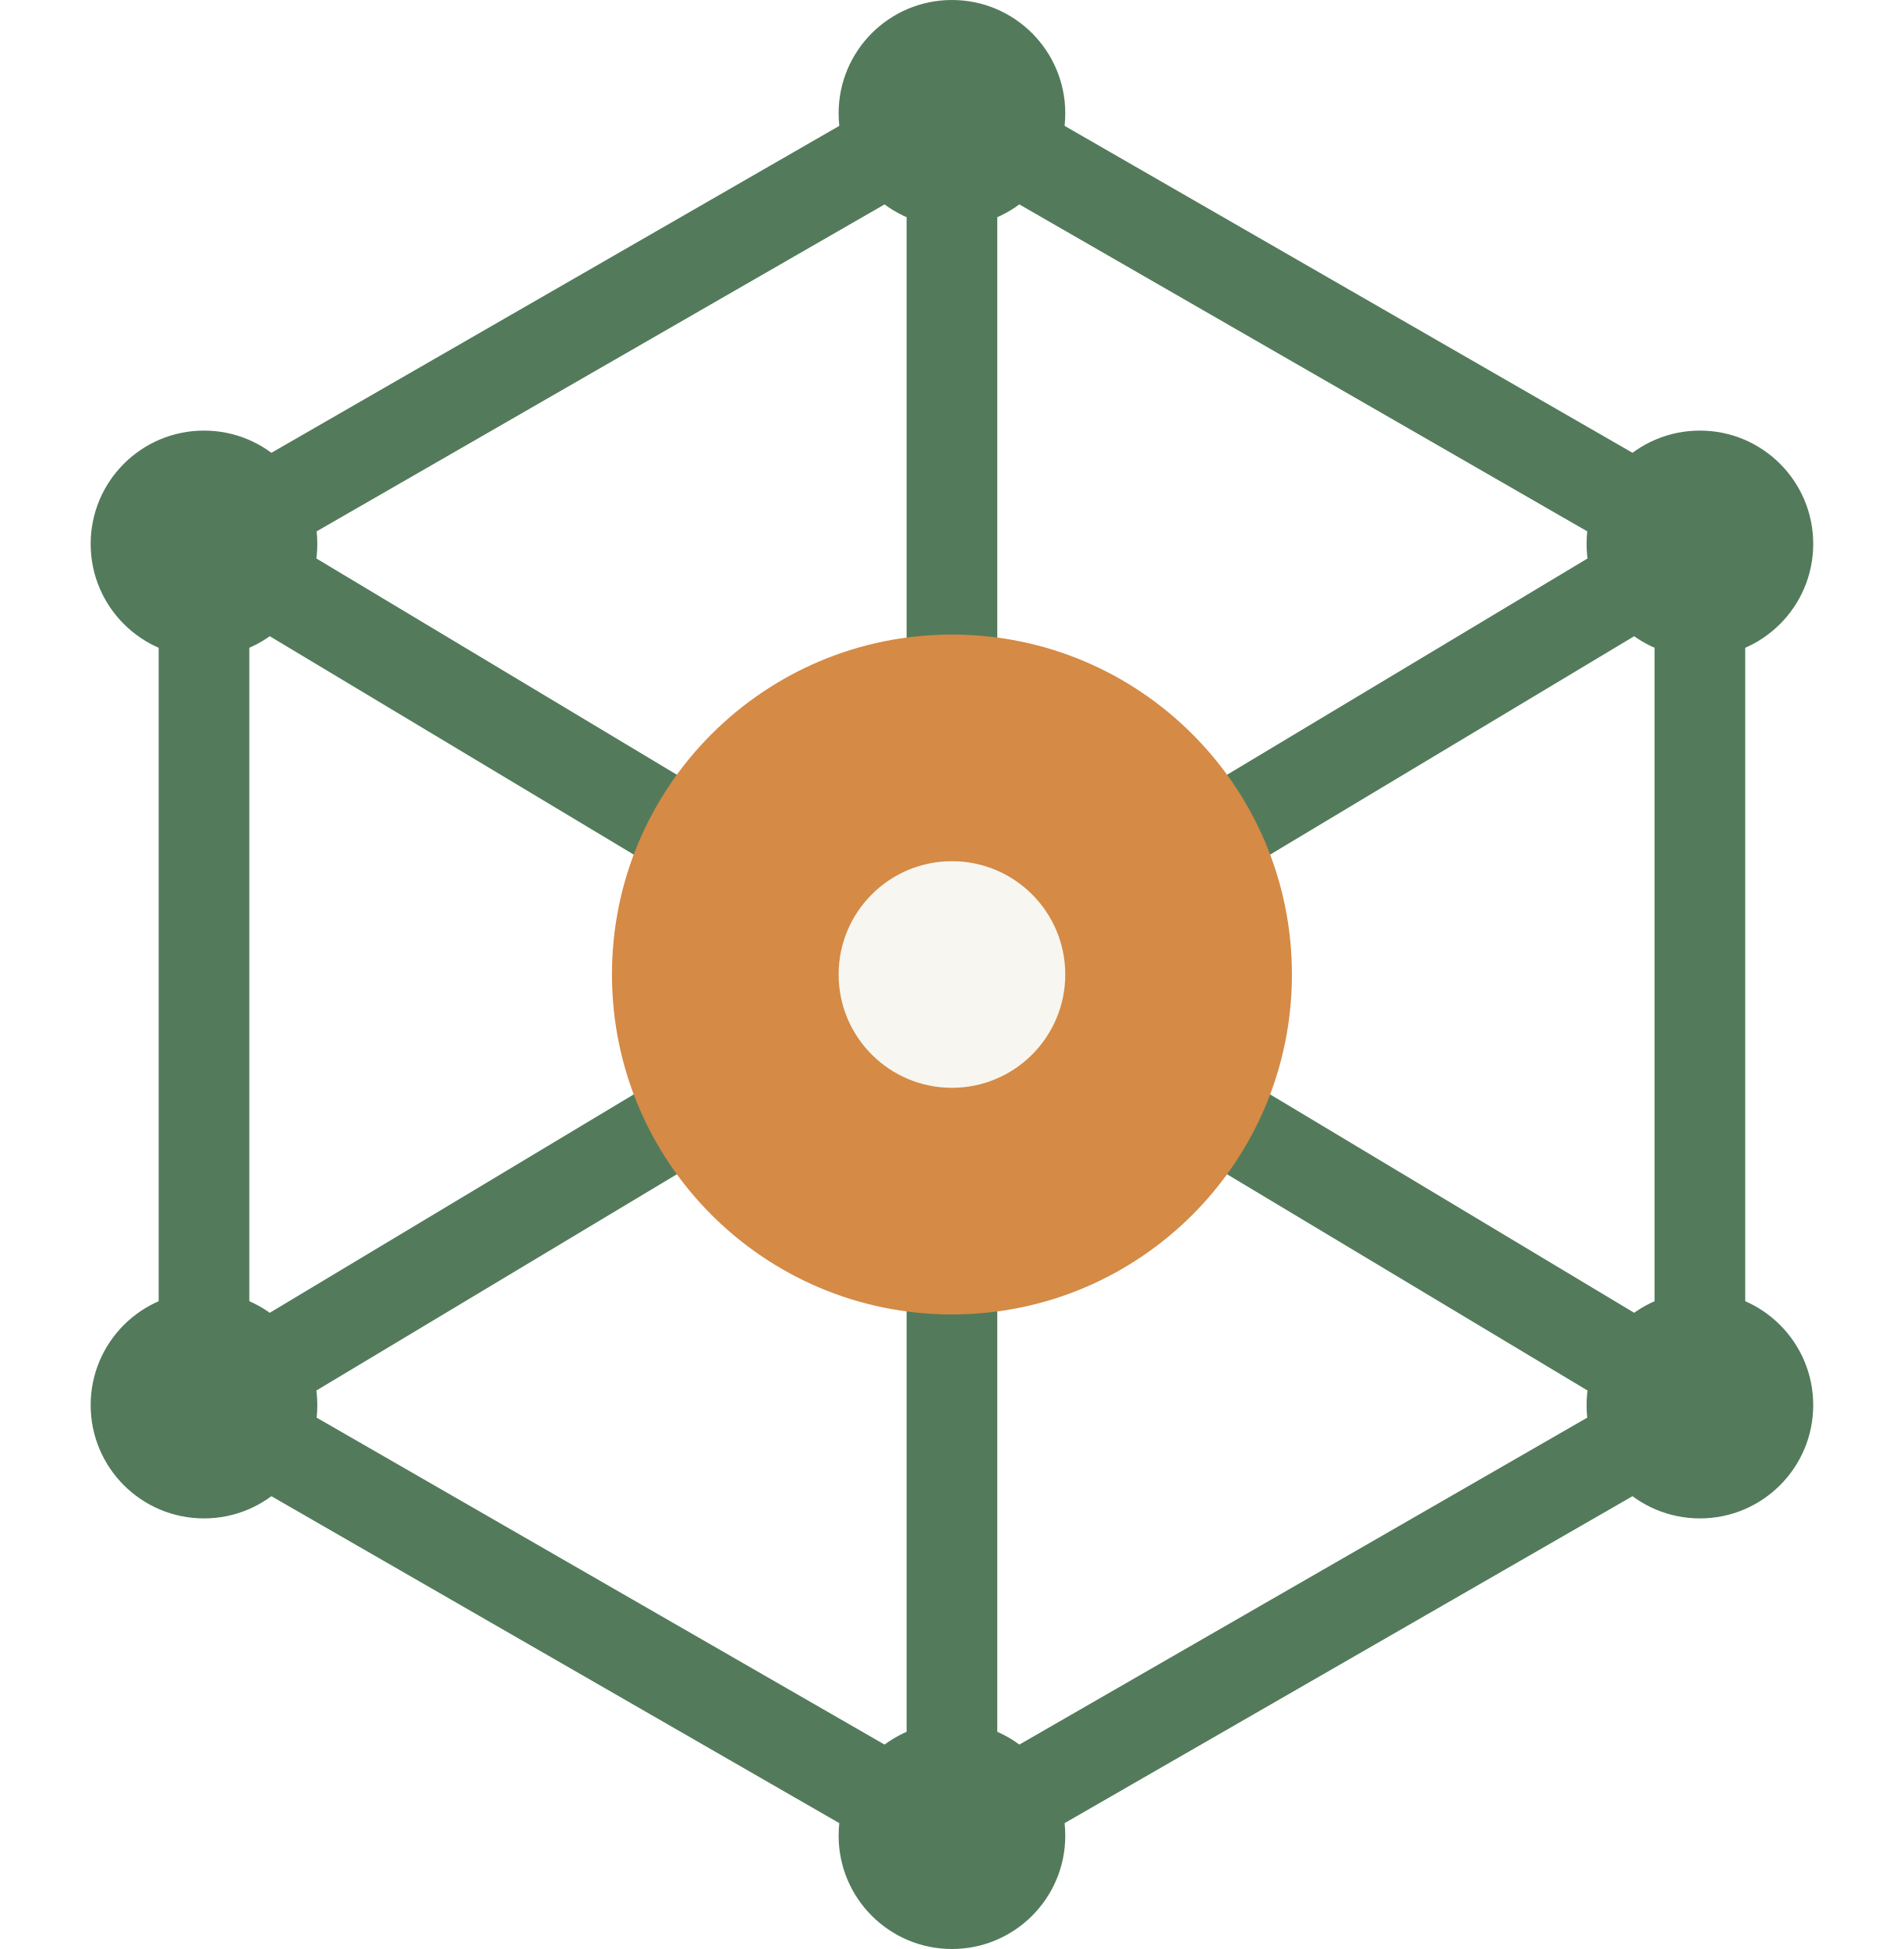
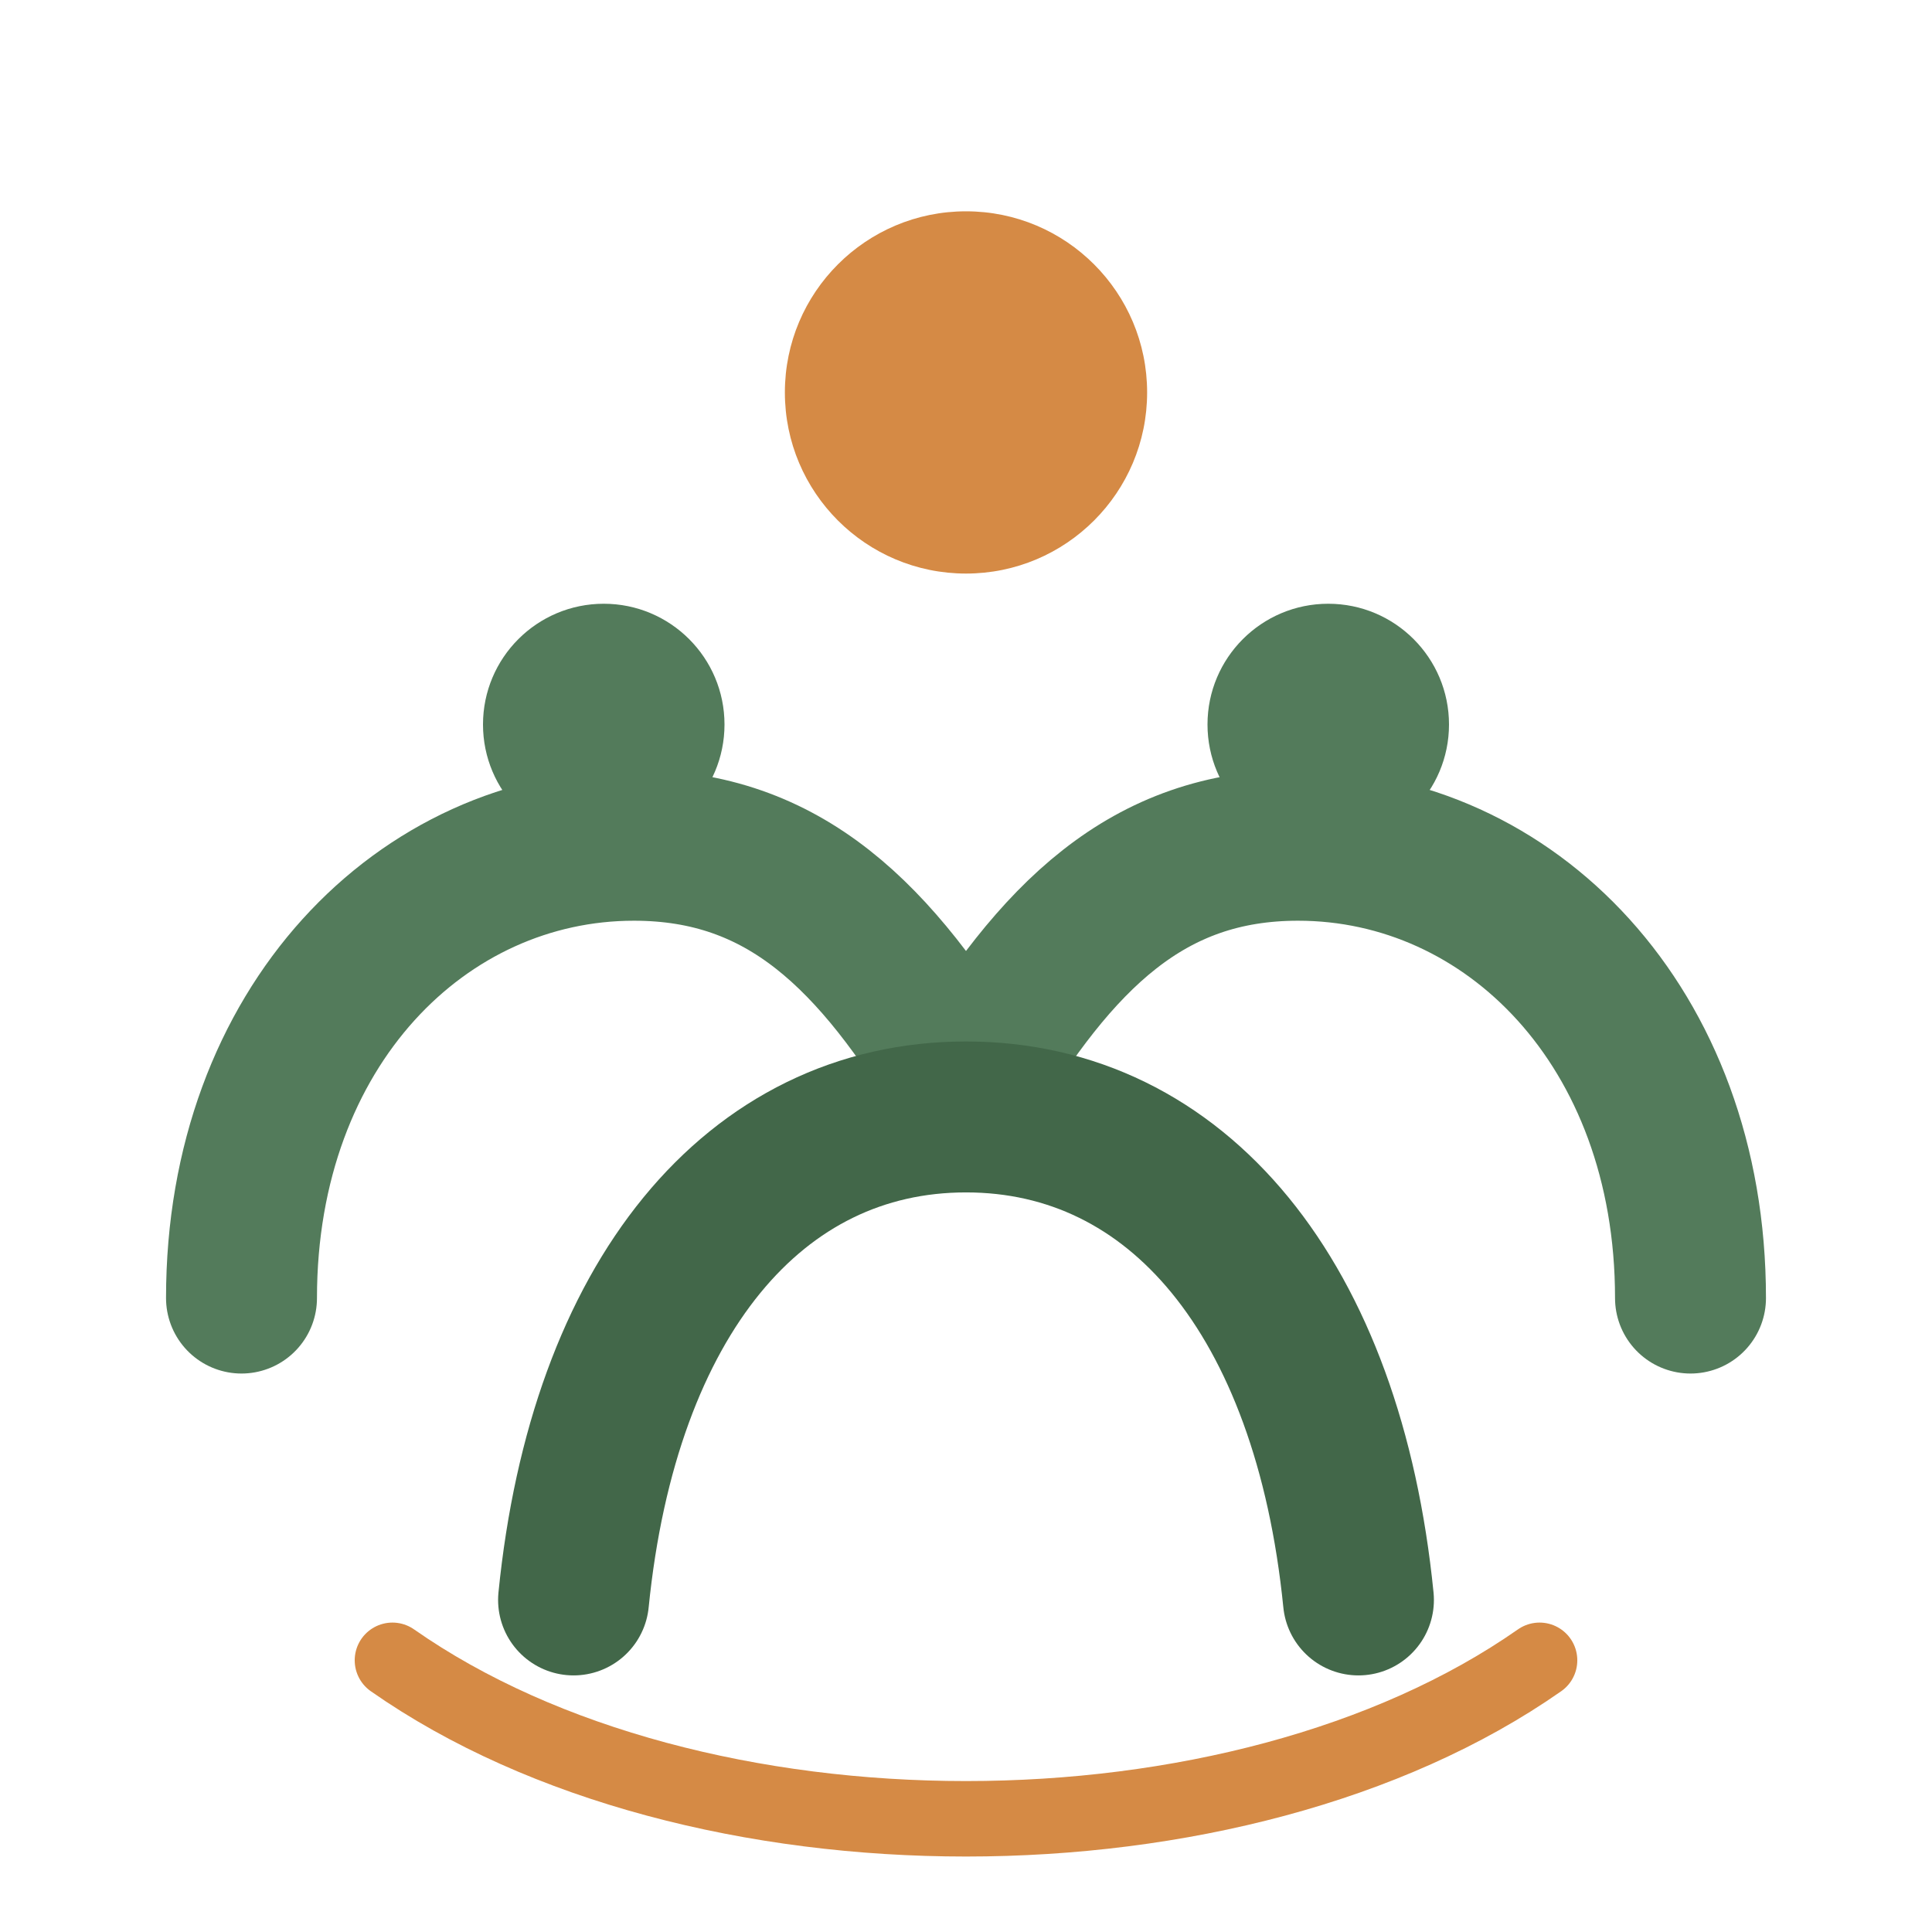
- <svg xmlns="http://www.w3.org/2000/svg" viewBox="0 0 84 86" width="84" height="86">
-   <path d="M42 5 L75 24 L75 62 L42 81 L9 62 L9 24 Z" fill="none" stroke="#537B5B" stroke-width="4" stroke-linejoin="round" />
-   <g stroke="#537B5B" stroke-width="4" stroke-linecap="round">
-     <path d="M42 5 V30" />
-     <path d="M75 24 L55 36" />
-     <path d="M75 62 L55 50" />
-     <path d="M42 81 V56" />
-     <path d="M9 62 L29 50" />
-     <path d="M9 24 L29 36" />
-   </g>
-   <circle cx="42" cy="43" r="15" fill="#D58A45" />
-   <g fill="#537B5B">
-     <circle cx="42" cy="5" r="5" />
-     <circle cx="75" cy="24" r="5" />
-     <circle cx="75" cy="62" r="5" />
-     <circle cx="42" cy="81" r="5" />
-     <circle cx="9" cy="62" r="5" />
-     <circle cx="9" cy="24" r="5" />
-   </g>
-   <circle cx="42" cy="43" r="5" fill="#F7F6F0" />
+ <svg xmlns="http://www.w3.org/2000/svg" viewBox="0 0 64 64" width="64" height="64">
+   <path d="M8 43        C8 34 14 28 21 28        C26 28 29 31 32 36" fill="none" stroke="#537B5B" stroke-width="5" stroke-linecap="round" />
+   <path d="M56 43        C56 34 50 28 43 28        C38 28 35 31 32 36" fill="none" stroke="#537B5B" stroke-width="5" stroke-linecap="round" />
+   <circle cx="32" cy="13" r="6" fill="#D58A45" />
+   <path d="M19 53        C20 43 25 37 32 37        C39 37 44 43 45 53" fill="none" stroke="#426749" stroke-width="5" stroke-linecap="round" />
+   <circle cx="20" cy="24" r="4" fill="#537B5B" />
+   <circle cx="44" cy="24" r="4" fill="#537B5B" />
+   <path d="M13 55        C23 62 41 62 51 55" fill="none" stroke="#D58A45" stroke-width="2.5" stroke-linecap="round" />
</svg>
